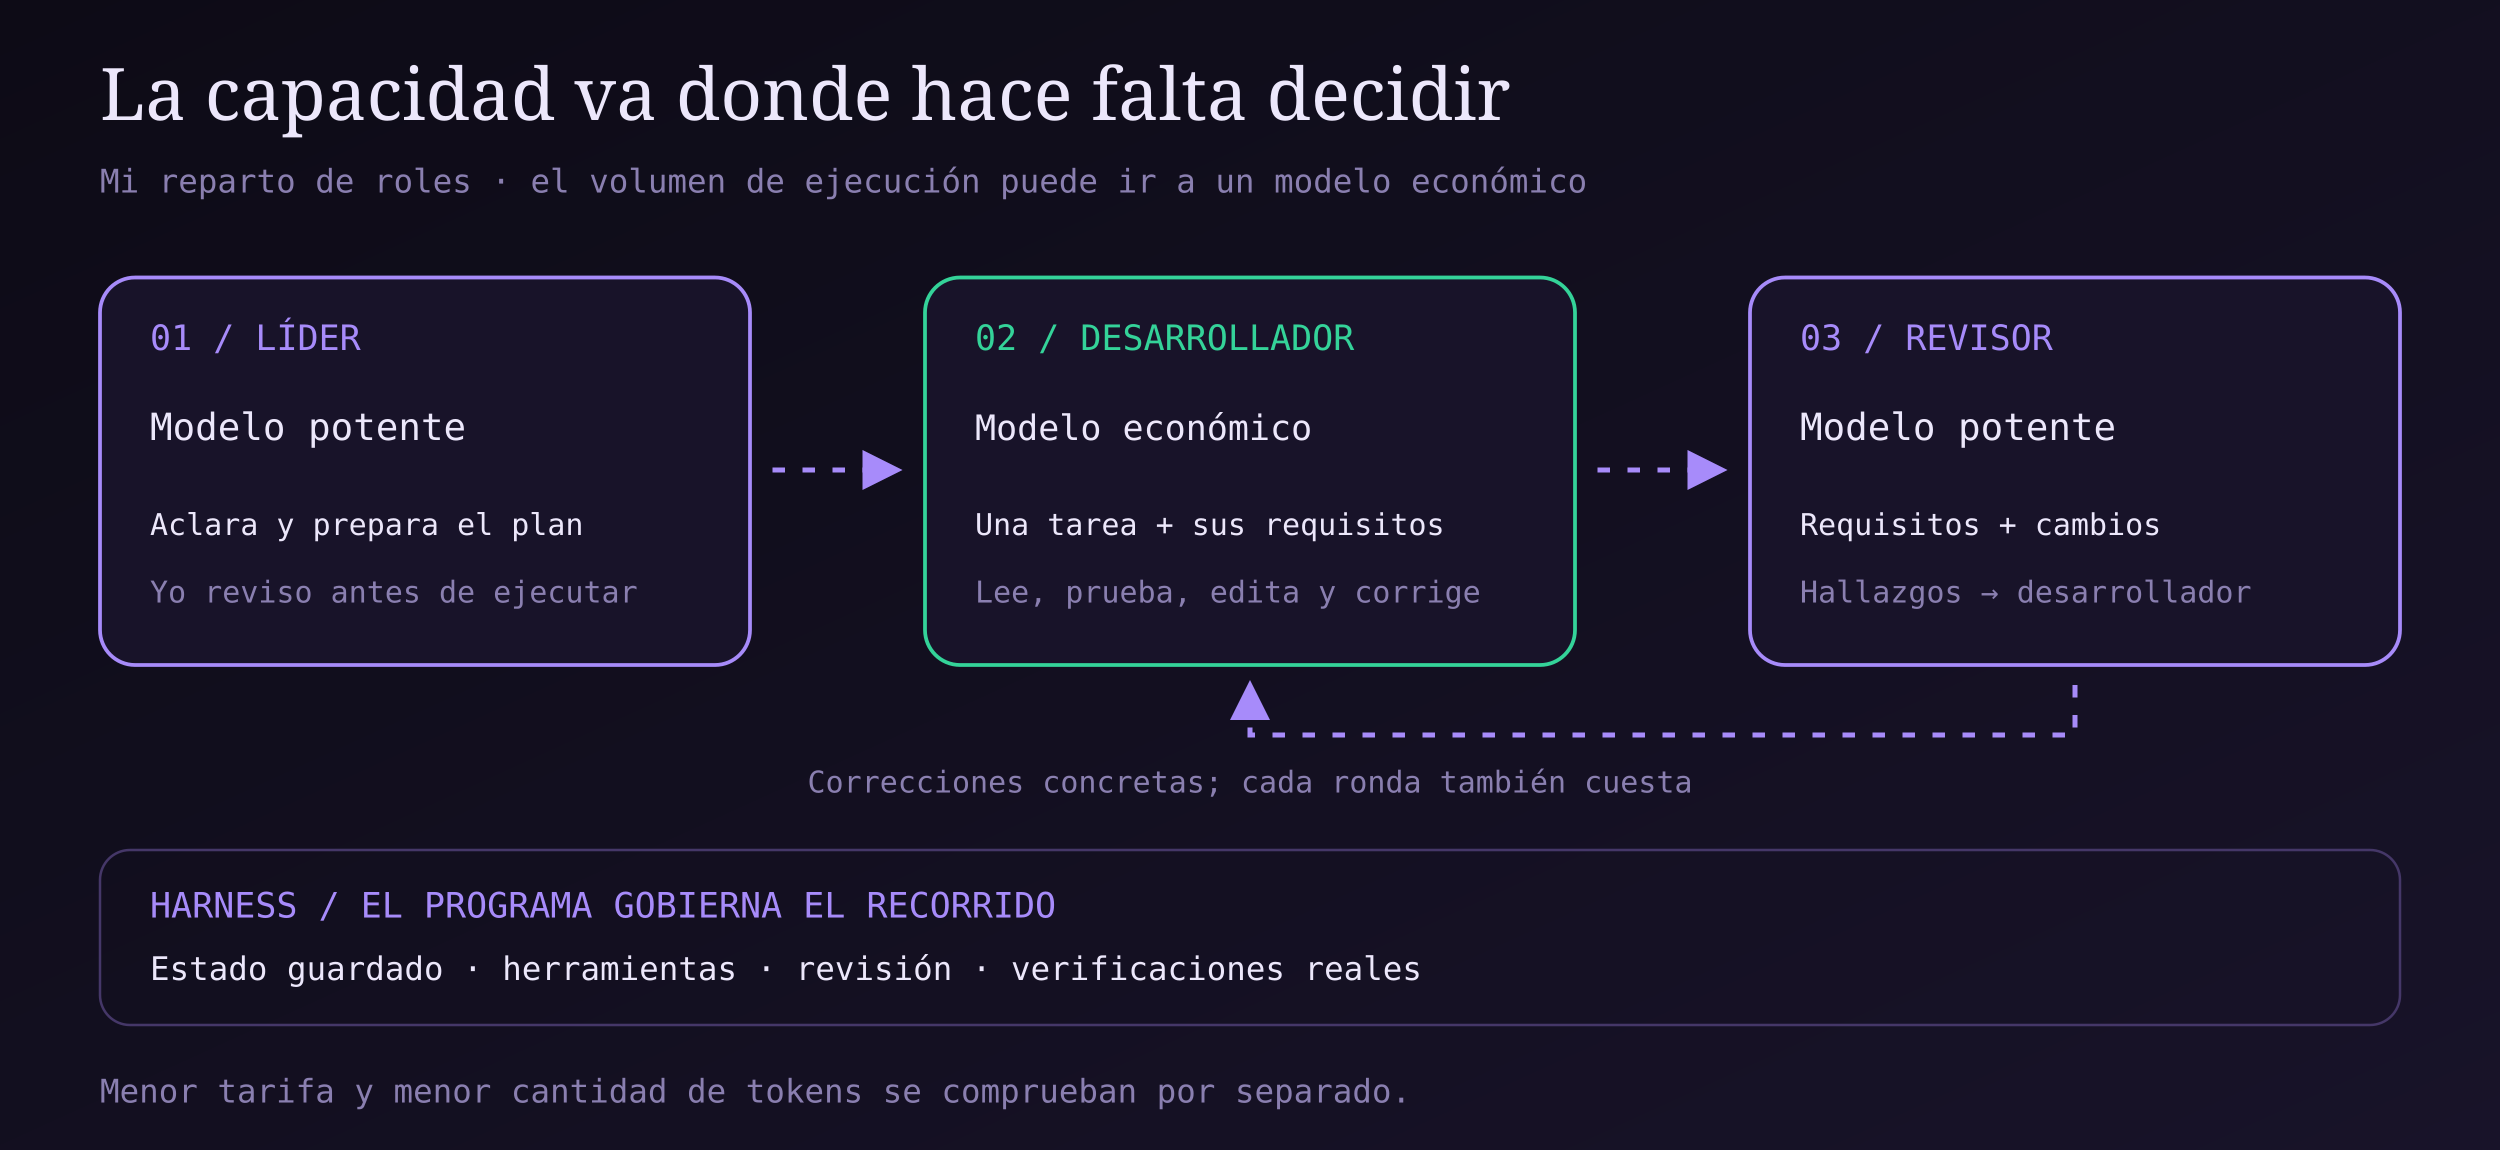
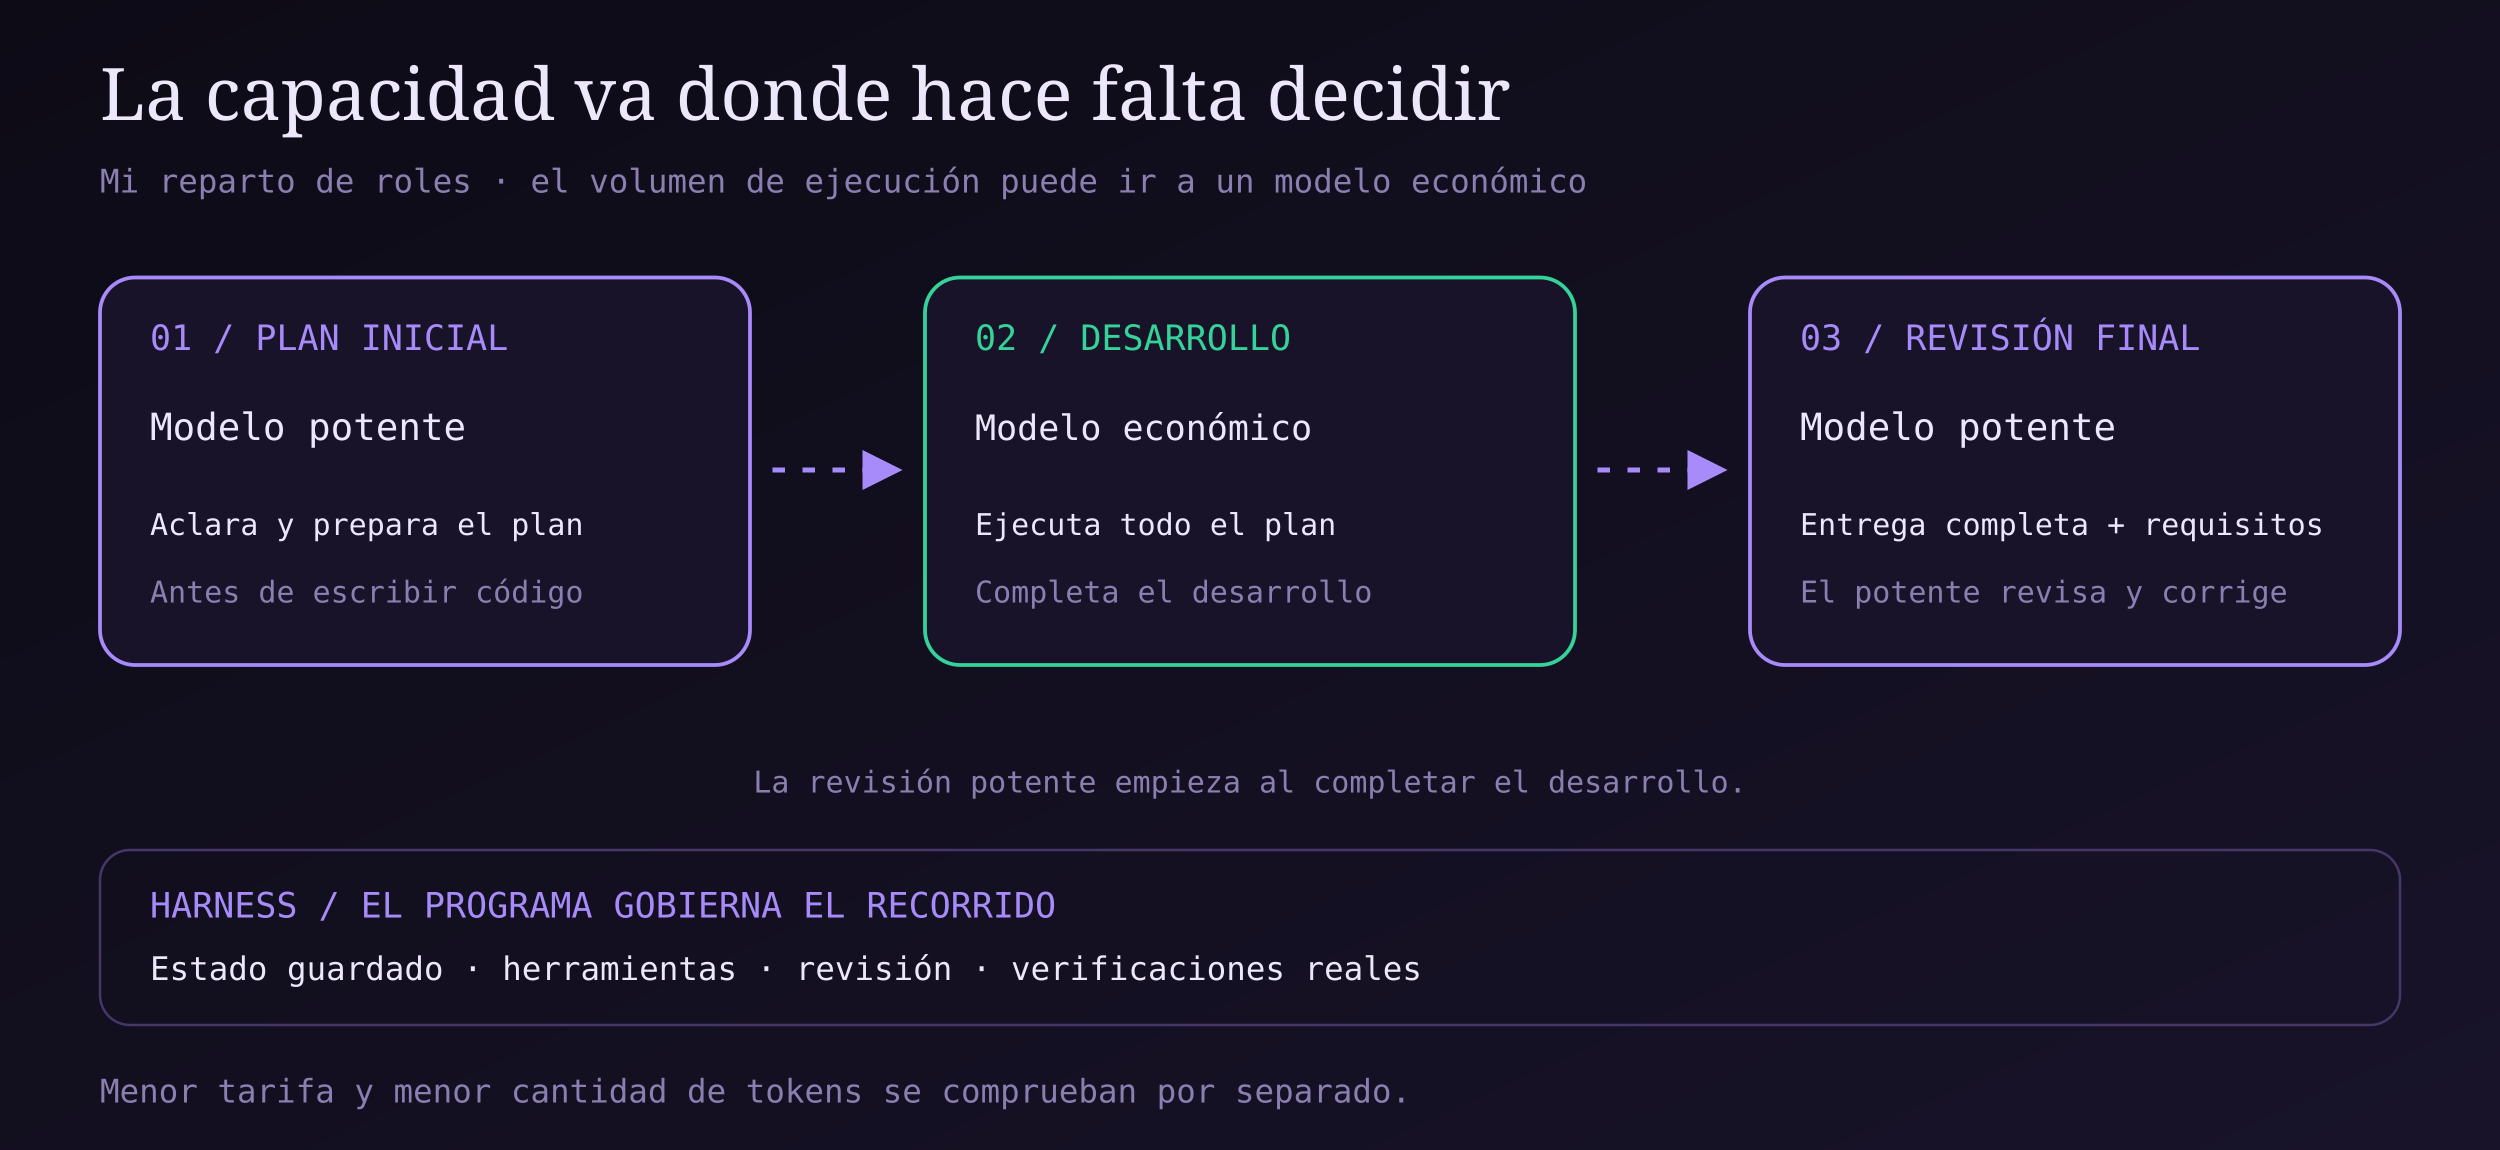
<svg xmlns="http://www.w3.org/2000/svg" viewBox="0 0 1000 460" role="img" aria-labelledby="title description" lang="es">
  <defs>
    <linearGradient id="bg" x1="0" y1="0" x2="1" y2="1">
      <stop stop-color="#0d0b16" />
      <stop offset="1" stop-color="#181329" />
    </linearGradient>
    <marker id="arrow" markerWidth="8" markerHeight="8" refX="6" refY="4" orient="auto">
      <path d="M0 0 L8 4 L0 8Z" fill="#a78bfa" />
    </marker>
  </defs>
  <style>
    text { font-family: ui-monospace, monospace; fill: #ece7fb; }
    .title { font-family: Georgia, serif; font-size: 29px; }
    .sub { fill: #8a7fb0; font-size: 13px; }
    .label { fill: #a78bfa; font-size: 14px; }
    .green { fill: #34d399; }
    .detail { font-size: 12px; fill: #8a7fb0; }
    .wire { stroke: #a78bfa; stroke-width: 2; stroke-dasharray: 5 7; fill: none; animation: flow 2s linear infinite; }
    .pulse { animation: pulse 3.6s ease-in-out infinite; }
    .later { animation-delay: 1.2s; }
    .last { animation-delay: 2.4s; }
    @keyframes flow { to { stroke-dashoffset: -48; } }
    @keyframes pulse { 0%,100% { opacity: .65; } 50% { opacity: 1; } }
  </style>
  <rect width="1000" height="460" fill="url(#bg)" />
  <text class="title" x="40" y="48">La capacidad va donde hace falta decidir</text>
  <text class="sub" x="40" y="77">Mi reparto de roles · el volumen de ejecución puede ir a un modelo económico</text>
  <g class="pulse">
    <rect x="40" y="111" width="260" height="155" rx="14" fill="#181329" stroke="#a78bfa" stroke-width="1.5" />
-     <text class="label" x="60" y="140">01 / LÍDER</text>
+     <text class="label" x="60" y="140">01 / PLAN INICIAL</text>
    <text x="60" y="176" font-size="15">Modelo potente</text>
    <text x="60" y="214" font-size="12">Aclara y prepara el plan</text>
-     <text class="detail" x="60" y="241">Yo reviso antes de ejecutar</text>
+     <text class="detail" x="60" y="241">Antes de escribir código</text>
  </g>
  <path class="wire" d="M309 188 H357" marker-end="url(#arrow)" />
  <g class="pulse later">
    <rect x="370" y="111" width="260" height="155" rx="14" fill="#181329" stroke="#34d399" stroke-width="1.5" />
-     <text class="label green" x="390" y="140">02 / DESARROLLADOR</text>
+     <text class="label green" x="390" y="140">02 / DESARROLLO</text>
    <text x="390" y="176" font-size="14">Modelo económico</text>
-     <text x="390" y="214" font-size="12">Una tarea + sus requisitos</text>
-     <text class="detail" x="390" y="241">Lee, prueba, edita y corrige</text>
+     <text x="390" y="214" font-size="12">Ejecuta todo el plan</text>
+     <text class="detail" x="390" y="241">Completa el desarrollo</text>
  </g>
  <path class="wire" d="M639 188 H687" marker-end="url(#arrow)" />
  <g class="pulse last">
    <rect x="700" y="111" width="260" height="155" rx="14" fill="#181329" stroke="#a78bfa" stroke-width="1.5" />
-     <text class="label" x="720" y="140">03 / REVISOR</text>
+     <text class="label" x="720" y="140">03 / REVISIÓN FINAL</text>
    <text x="720" y="176" font-size="15">Modelo potente</text>
-     <text x="720" y="214" font-size="12">Requisitos + cambios</text>
-     <text class="detail" x="720" y="241">Hallazgos → desarrollador</text>
+     <text x="720" y="214" font-size="12">Entrega completa + requisitos</text>
+     <text class="detail" x="720" y="241" font-size="11">El potente revisa y corrige</text>
  </g>
-   <path class="wire" d="M830 274 V294 H500 V276" marker-end="url(#arrow)" />
-   <text class="detail" x="500" y="317" text-anchor="middle">Correcciones concretas; cada ronda también cuesta</text>
+   <text class="detail" x="500" y="317" text-anchor="middle">La revisión potente empieza al completar el desarrollo.</text>
  <rect x="40" y="340" width="920" height="70" rx="12" fill="none" stroke="#453768" />
  <text class="label" x="60" y="367">HARNESS / EL PROGRAMA GOBIERNA EL RECORRIDO</text>
  <text x="60" y="392" font-size="13">Estado guardado · herramientas · revisión · verificaciones reales</text>
  <text class="sub" x="40" y="441">Menor tarifa y menor cantidad de tokens se comprueban por separado.</text>
</svg>
